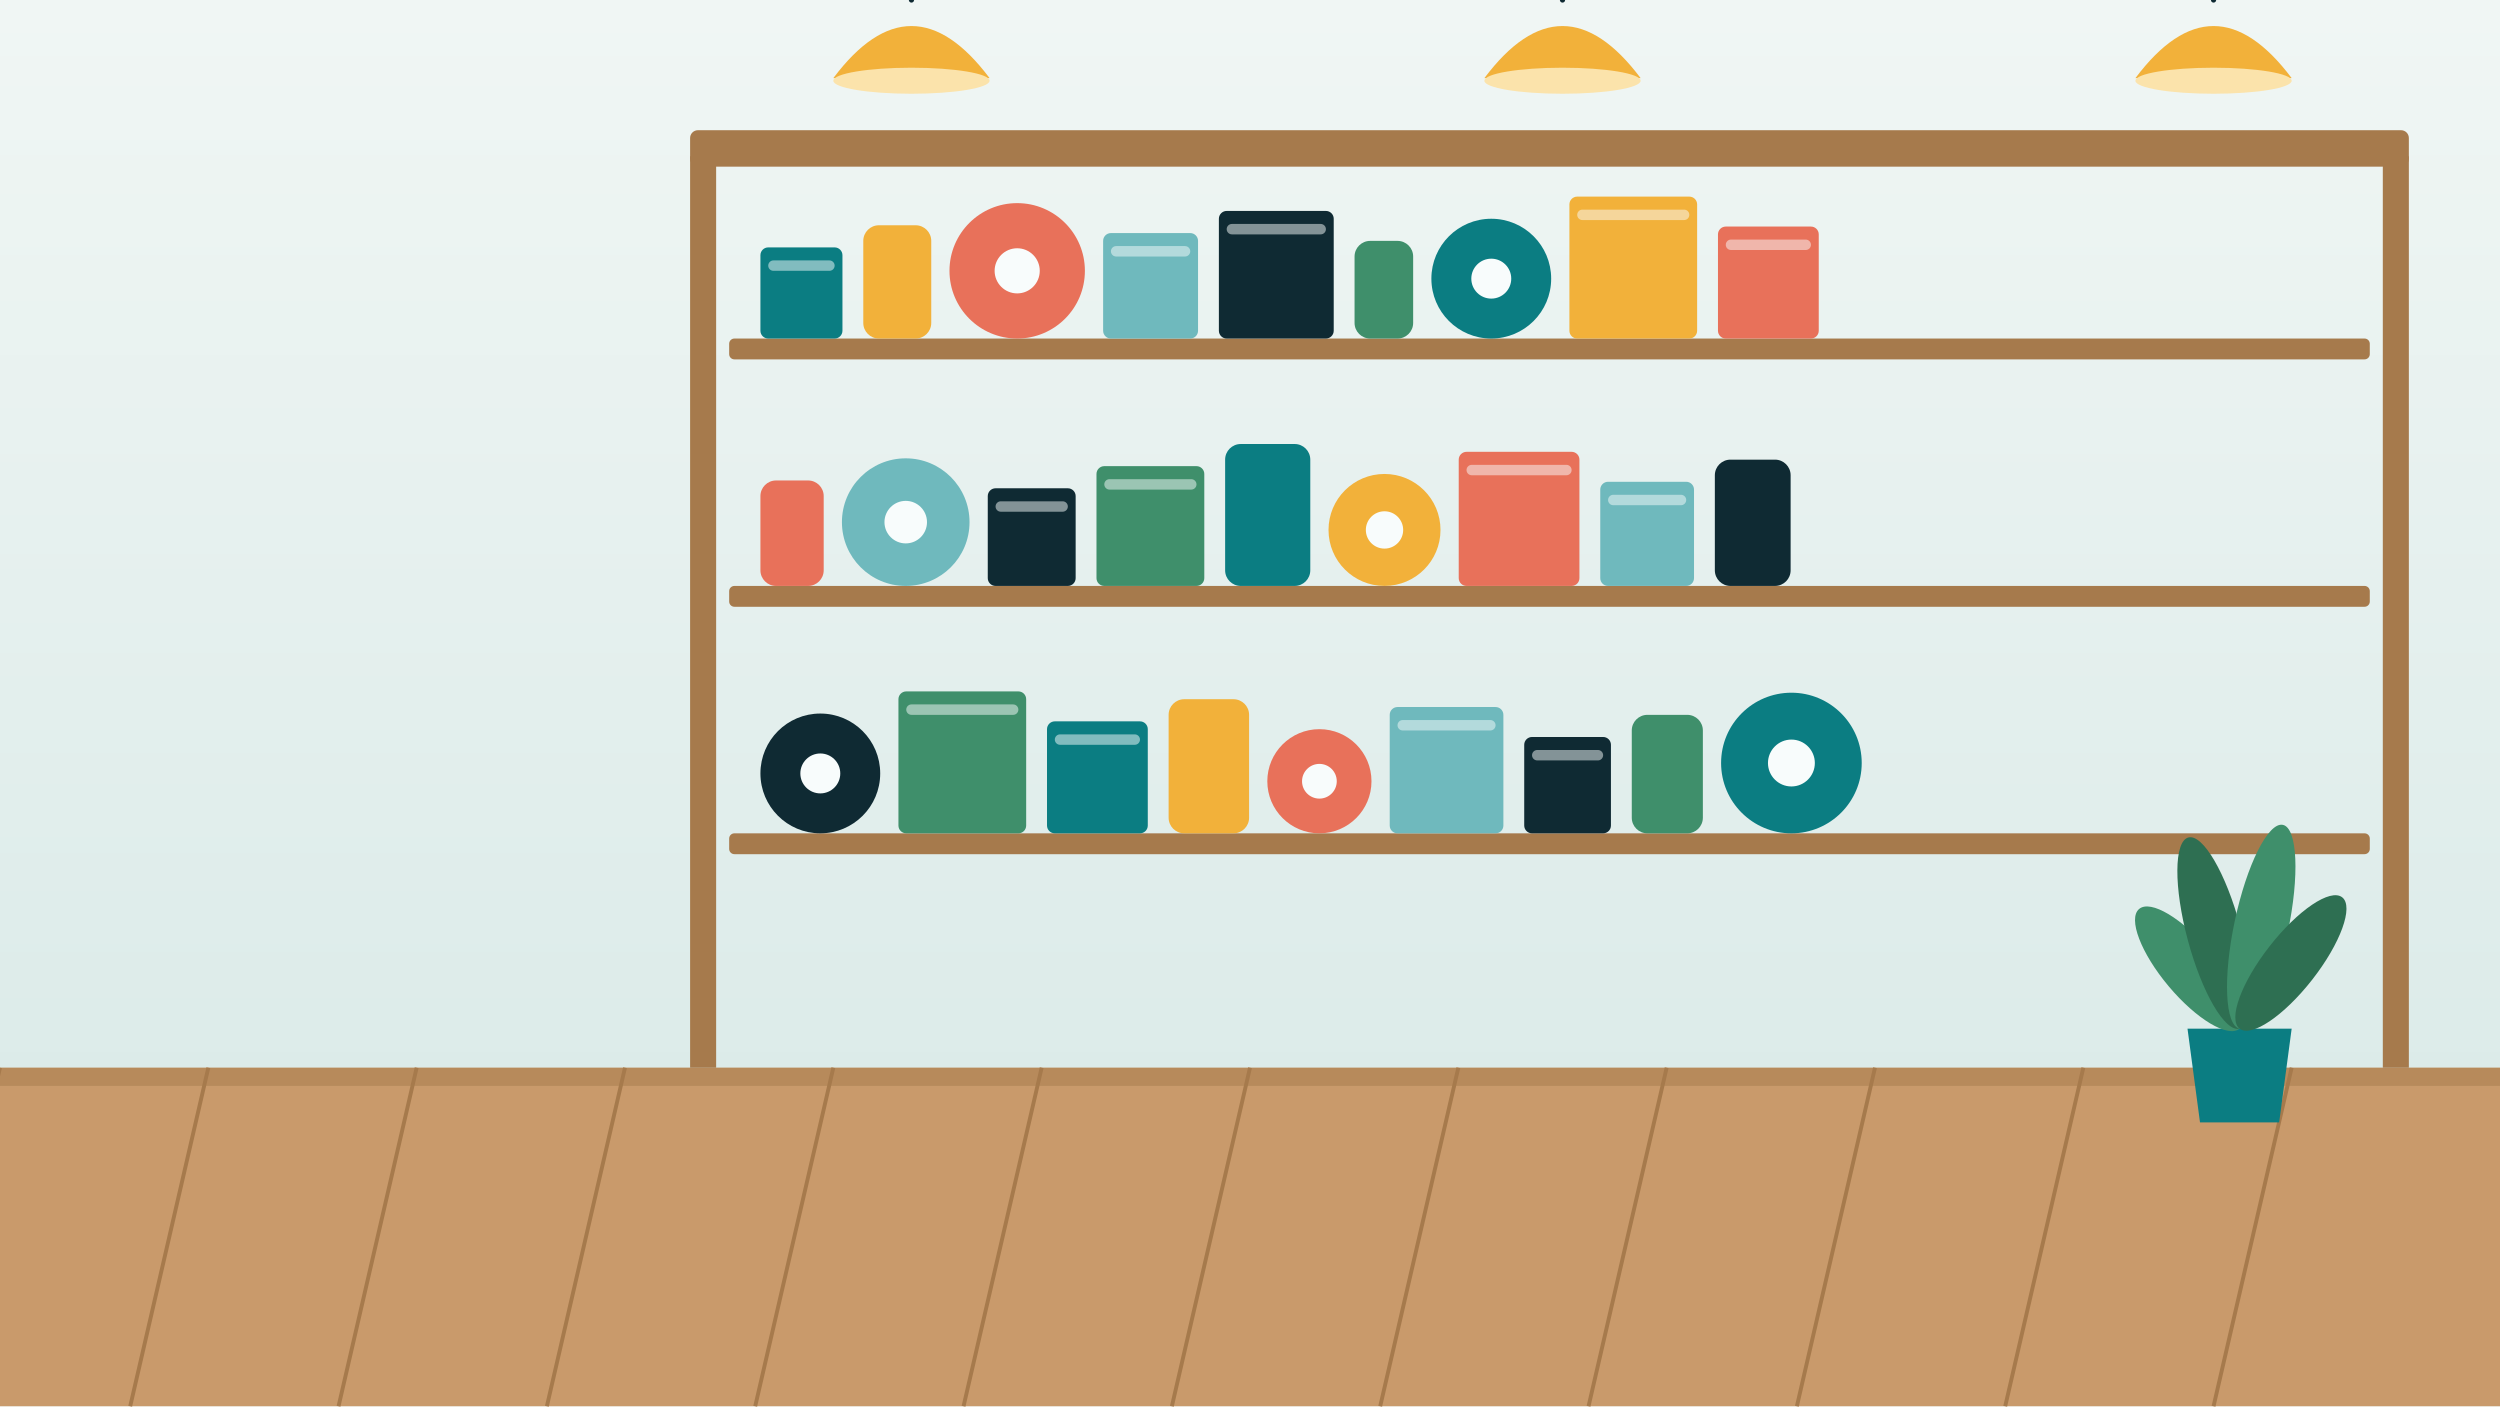
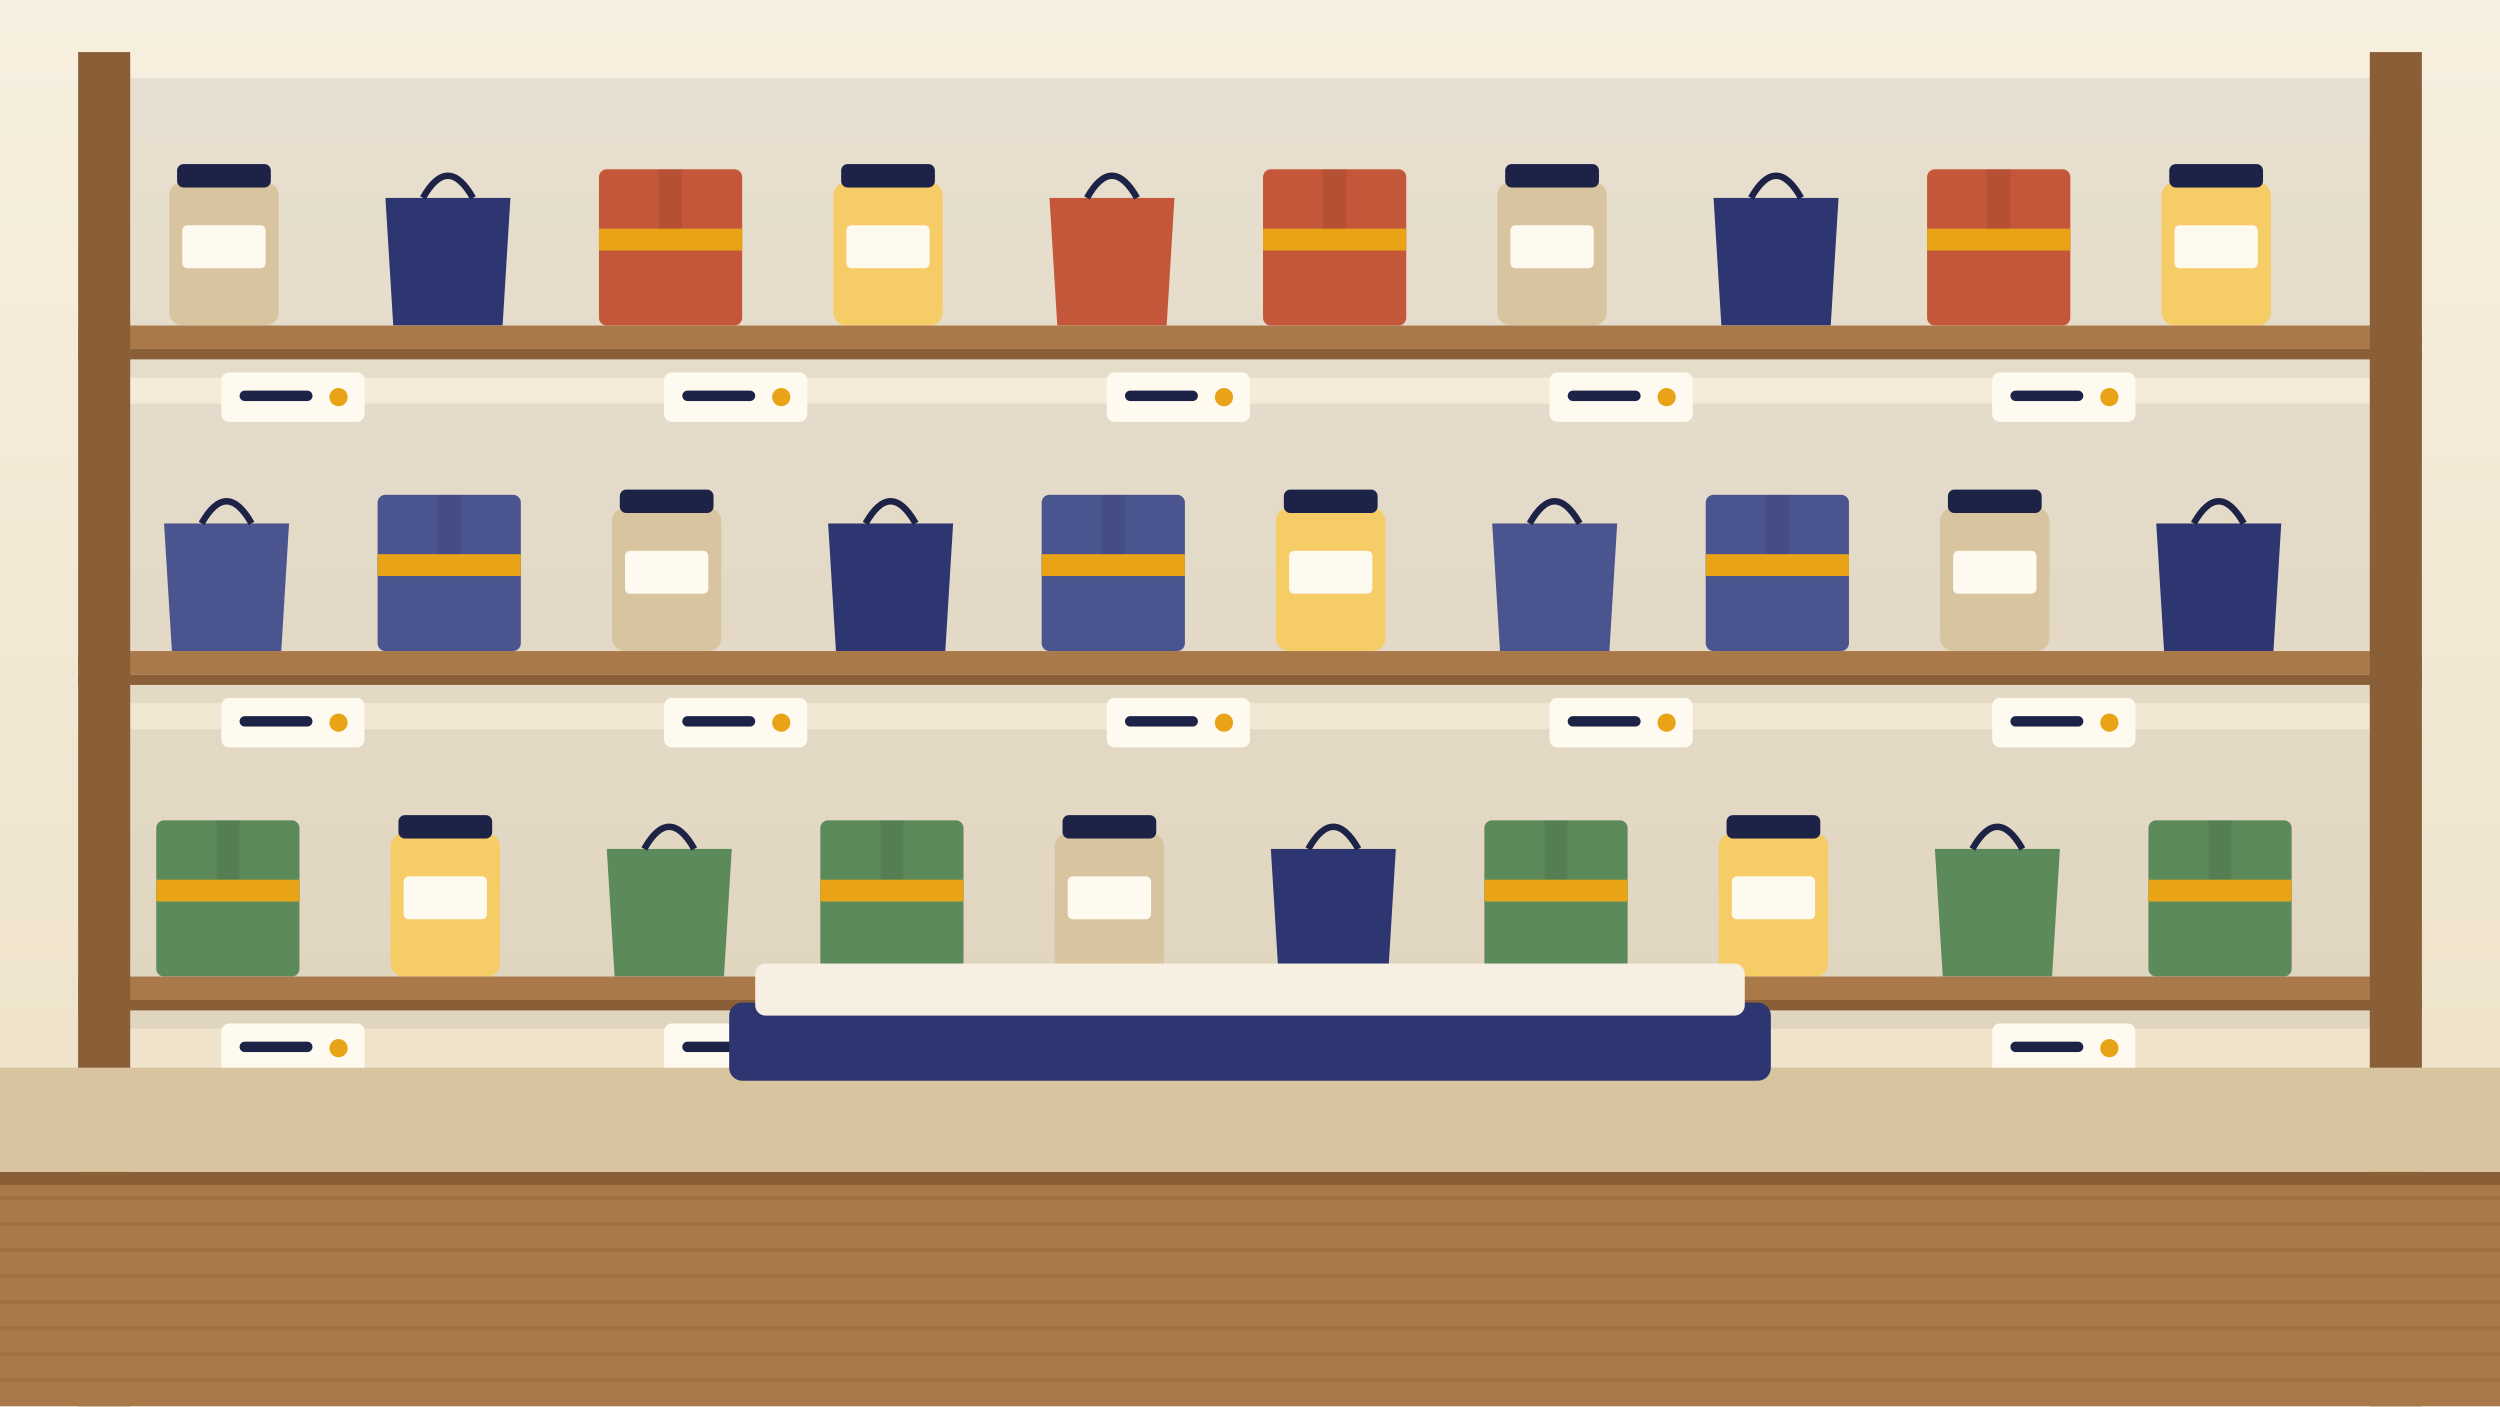
<svg xmlns="http://www.w3.org/2000/svg" viewBox="0 0 1920 1080" width="1920" height="1080">
  <defs>
    <linearGradient id="wall" x1="0" y1="0" x2="0" y2="1">
-       <stop offset="0" stop-color="#f0f6f4" />
-       <stop offset="1" stop-color="#d6e8e6" />
+       <stop offset="0" stop-color="#f7efdf" />
+       <stop offset="1" stop-color="#ecdfc5" />
    </linearGradient>
  </defs>
  <rect x="0" y="0" width="1920" height="1080" rx="0" fill="url(#wall)" />
-   <rect x="0" y="820" width="1920" height="260" rx="0" fill="#c99a6b" />
-   <line x1="0" y1="820" x2="-60" y2="1080" stroke="#a67a4c" stroke-width="3" stroke-linecap="butt" />
-   <line x1="160" y1="820" x2="100" y2="1080" stroke="#a67a4c" stroke-width="3" stroke-linecap="butt" />
-   <line x1="320" y1="820" x2="260" y2="1080" stroke="#a67a4c" stroke-width="3" stroke-linecap="butt" />
-   <line x1="480" y1="820" x2="420" y2="1080" stroke="#a67a4c" stroke-width="3" stroke-linecap="butt" />
-   <line x1="640" y1="820" x2="580" y2="1080" stroke="#a67a4c" stroke-width="3" stroke-linecap="butt" />
-   <line x1="800" y1="820" x2="740" y2="1080" stroke="#a67a4c" stroke-width="3" stroke-linecap="butt" />
-   <line x1="960" y1="820" x2="900" y2="1080" stroke="#a67a4c" stroke-width="3" stroke-linecap="butt" />
-   <line x1="1120" y1="820" x2="1060" y2="1080" stroke="#a67a4c" stroke-width="3" stroke-linecap="butt" />
-   <line x1="1280" y1="820" x2="1220" y2="1080" stroke="#a67a4c" stroke-width="3" stroke-linecap="butt" />
-   <line x1="1440" y1="820" x2="1380" y2="1080" stroke="#a67a4c" stroke-width="3" stroke-linecap="butt" />
-   <line x1="1600" y1="820" x2="1540" y2="1080" stroke="#a67a4c" stroke-width="3" stroke-linecap="butt" />
-   <line x1="1760" y1="820" x2="1700" y2="1080" stroke="#a67a4c" stroke-width="3" stroke-linecap="butt" />
-   <rect x="0" y="820" width="1920" height="14" rx="0" fill="#a67a4c" opacity=".5" />
-   <rect x="560" y="260" width="1260" height="16" rx="4" fill="#a67a4c" />
-   <rect x="584" y="190" width="63.0" height="70" rx="6" fill="#0b7d82" />
-   <rect x="590" y="200" width="51.0" height="8" rx="4" fill="#f8fcfc" opacity=".5" />
-   <rect x="663.0" y="173" width="52.2" height="87" rx="12" fill="#f2b13a" />
-   <ellipse cx="781.2" cy="208.0" rx="52.0" ry="52.0" fill="#e8715a" />
-   <ellipse cx="781.2" cy="208.0" rx="17.333" ry="17.333" fill="#f8fcfc" />
-   <rect x="847.2" y="179" width="72.9" height="81" rx="6" fill="#6fb9bd" />
-   <rect x="853.2" y="189" width="60.9" height="8" rx="4" fill="#f8fcfc" opacity=".5" />
-   <rect x="936.1" y="162" width="88.2" height="98" rx="6" fill="#0f2a33" />
-   <rect x="942.1" y="172" width="76.2" height="8" rx="4" fill="#f8fcfc" opacity=".5" />
-   <rect x="1040.3" y="185" width="45.0" height="75" rx="12" fill="#3f8f6b" />
-   <ellipse cx="1145.3" cy="214.0" rx="46.0" ry="46.0" fill="#0b7d82" />
-   <ellipse cx="1145.3" cy="214.0" rx="15.333" ry="15.333" fill="#f8fcfc" />
-   <rect x="1205.3" y="151" width="98.1" height="109" rx="6" fill="#f2b13a" />
-   <rect x="1211.3" y="161" width="86.1" height="8" rx="4" fill="#f8fcfc" opacity=".5" />
-   <rect x="1319.4" y="174" width="77.4" height="86" rx="6" fill="#e8715a" />
-   <rect x="1325.4" y="184" width="65.4" height="8" rx="4" fill="#f8fcfc" opacity=".5" />
-   <rect x="560" y="450" width="1260" height="16" rx="4" fill="#a67a4c" />
-   <rect x="584" y="369" width="48.6" height="81" rx="12" fill="#e8715a" />
-   <ellipse cx="695.6" cy="401.0" rx="49.0" ry="49.0" fill="#6fb9bd" />
-   <ellipse cx="695.6" cy="401.0" rx="16.333" ry="16.333" fill="#f8fcfc" />
-   <rect x="758.6" y="375" width="67.5" height="75" rx="6" fill="#0f2a33" />
-   <rect x="764.6" y="385" width="55.5" height="8" rx="4" fill="#f8fcfc" opacity=".5" />
-   <rect x="842.1" y="358" width="82.8" height="92" rx="6" fill="#3f8f6b" />
-   <rect x="848.1" y="368" width="70.8" height="8" rx="4" fill="#f8fcfc" opacity=".5" />
-   <rect x="940.9" y="341" width="65.4" height="109" rx="12" fill="#0b7d82" />
-   <ellipse cx="1063.3" cy="407.0" rx="43.0" ry="43.0" fill="#f2b13a" />
-   <ellipse cx="1063.3" cy="407.0" rx="14.333" ry="14.333" fill="#f8fcfc" />
-   <rect x="1120.3" y="347" width="92.7" height="103" rx="6" fill="#e8715a" />
-   <rect x="1126.3" y="357" width="80.7" height="8" rx="4" fill="#f8fcfc" opacity=".5" />
-   <rect x="1229.0" y="370" width="72.0" height="80" rx="6" fill="#6fb9bd" />
-   <rect x="1235.0" y="380" width="60.0" height="8" rx="4" fill="#f8fcfc" opacity=".5" />
-   <rect x="1317.0" y="353" width="58.2" height="97" rx="12" fill="#0f2a33" />
-   <rect x="560" y="640" width="1260" height="16" rx="4" fill="#a67a4c" />
-   <ellipse cx="630.0" cy="594.0" rx="46.0" ry="46.0" fill="#0f2a33" />
-   <ellipse cx="630.0" cy="594.0" rx="15.333" ry="15.333" fill="#f8fcfc" />
-   <rect x="690" y="531" width="98.1" height="109" rx="6" fill="#3f8f6b" />
-   <rect x="696" y="541" width="86.1" height="8" rx="4" fill="#f8fcfc" opacity=".5" />
-   <rect x="804.1" y="554" width="77.4" height="86" rx="6" fill="#0b7d82" />
-   <rect x="810.1" y="564" width="65.4" height="8" rx="4" fill="#f8fcfc" opacity=".5" />
-   <rect x="897.5" y="537" width="61.8" height="103" rx="12" fill="#f2b13a" />
-   <ellipse cx="1013.3" cy="600.0" rx="40.0" ry="40.0" fill="#e8715a" />
-   <ellipse cx="1013.3" cy="600.0" rx="13.333" ry="13.333" fill="#f8fcfc" />
-   <rect x="1067.3" y="543" width="87.3" height="97" rx="6" fill="#6fb9bd" />
-   <rect x="1073.3" y="553" width="75.3" height="8" rx="4" fill="#f8fcfc" opacity=".5" />
-   <rect x="1170.6" y="566" width="66.6" height="74" rx="6" fill="#0f2a33" />
-   <rect x="1176.6" y="576" width="54.6" height="8" rx="4" fill="#f8fcfc" opacity=".5" />
-   <rect x="1253.2" y="549" width="54.6" height="91" rx="12" fill="#3f8f6b" />
-   <ellipse cx="1375.8" cy="586.0" rx="54.0" ry="54.0" fill="#0b7d82" />
-   <ellipse cx="1375.8" cy="586.0" rx="18.0" ry="18.0" fill="#f8fcfc" />
-   <rect x="530" y="120" width="20" height="700" rx="0" fill="#a67a4c" />
-   <rect x="1830" y="120" width="20" height="700" rx="0" fill="#a67a4c" />
-   <rect x="530" y="100" width="1320" height="28" rx="6" fill="#a67a4c" />
-   <line x1="700" y1="0" x2="700" y2="0" stroke="#0f2a33" stroke-width="4" stroke-linecap="round" />
-   <path d="M640 60 Q700 -20 760 60 Z" fill="#f2b13a" stroke="none" stroke-width="0" />
-   <ellipse cx="700" cy="62" rx="60" ry="10" fill="#fbe3ab" />
-   <line x1="1200" y1="0" x2="1200" y2="0" stroke="#0f2a33" stroke-width="4" stroke-linecap="round" />
-   <path d="M1140 60 Q1200 -20 1260 60 Z" fill="#f2b13a" stroke="none" stroke-width="0" />
-   <ellipse cx="1200" cy="62" rx="60" ry="10" fill="#fbe3ab" />
-   <line x1="1700" y1="0" x2="1700" y2="0" stroke="#0f2a33" stroke-width="4" stroke-linecap="round" />
-   <path d="M1640 60 Q1700 -20 1760 60 Z" fill="#f2b13a" stroke="none" stroke-width="0" />
-   <ellipse cx="1700" cy="62" rx="60" ry="10" fill="#fbe3ab" />
-   <g transform="translate(1720 790) scale(0.8)">
-     <path d="M-50 0 L50 0 L38 90 L-38 90 Z" fill="#0b7d82" stroke="none" stroke-width="0" />
-     <g transform="rotate(-40)">
-       <ellipse cx="0" cy="-75.0" rx="26" ry="75.0" fill="#3f8f6b" />
-     </g>
-     <g transform="rotate(-15)">
-       <ellipse cx="0" cy="-95.0" rx="26" ry="95.0" fill="#2e6f52" />
-     </g>
-     <g transform="rotate(12)">
-       <ellipse cx="0" cy="-100.0" rx="26" ry="100.0" fill="#3f8f6b" />
-     </g>
-     <g transform="rotate(38)">
-       <ellipse cx="0" cy="-80.0" rx="26" ry="80.0" fill="#2e6f52" />
-     </g>
-   </g>
+   <rect x="0" y="0" width="1920" height="1080" rx="0" fill="none" />
+   <rect x="80" y="60" width="1760" height="230" rx="0" fill="#00000010" />
+   <rect x="130" y="140" width="84" height="110" rx="10" fill="#d9c4a0" />
+   <rect x="136" y="126" width="72" height="18" rx="5" fill="#1d2347" />
+   <rect x="140" y="173.0" width="64" height="33.0" rx="4" fill="#fffaf0" />
+   <path d="M296 152 L392 152 L386 250 L302 250 Z" fill="#2d3670" />
+   <path d="M324.8 152 Q344.0 118 363.2 152" fill="none" stroke="#1d2347" stroke-width="5" />
+   <rect x="460" y="130" width="110" height="120" rx="6" fill="#c4573a" />
+   <rect x="460" y="175.6" width="110" height="16.8" rx="0" fill="#e8a317" />
+   <rect x="506.2" y="130" width="17.6" height="45.6" rx="0" fill="#00000014" />
+   <rect x="640" y="140" width="84" height="110" rx="10" fill="#f6cc66" />
+   <rect x="646" y="126" width="72" height="18" rx="5" fill="#1d2347" />
+   <rect x="650" y="173.0" width="64" height="33.0" rx="4" fill="#fffaf0" />
+   <path d="M806 152 L902 152 L896 250 L812 250 Z" fill="#c4573a" />
+   <path d="M834.8 152 Q854.0 118 873.2 152" fill="none" stroke="#1d2347" stroke-width="5" />
+   <rect x="970" y="130" width="110" height="120" rx="6" fill="#c4573a" />
+   <rect x="970" y="175.6" width="110" height="16.8" rx="0" fill="#e8a317" />
+   <rect x="1016.2" y="130" width="17.6" height="45.6" rx="0" fill="#00000014" />
+   <rect x="1150" y="140" width="84" height="110" rx="10" fill="#d9c4a0" />
+   <rect x="1156" y="126" width="72" height="18" rx="5" fill="#1d2347" />
+   <rect x="1160" y="173.0" width="64" height="33.0" rx="4" fill="#fffaf0" />
+   <path d="M1316 152 L1412 152 L1406 250 L1322 250 Z" fill="#2d3670" />
+   <path d="M1344.8 152 Q1364.0 118 1383.2 152" fill="none" stroke="#1d2347" stroke-width="5" />
+   <rect x="1480" y="130" width="110" height="120" rx="6" fill="#c4573a" />
+   <rect x="1480" y="175.6" width="110" height="16.8" rx="0" fill="#e8a317" />
+   <rect x="1526.2" y="130" width="17.6" height="45.6" rx="0" fill="#00000014" />
+   <rect x="1660" y="140" width="84" height="110" rx="10" fill="#f6cc66" />
+   <rect x="1666" y="126" width="72" height="18" rx="5" fill="#1d2347" />
+   <rect x="1670" y="173.0" width="64" height="33.0" rx="4" fill="#fffaf0" />
+   <rect x="60" y="250" width="1800" height="18" rx="5" fill="#a9794a" />
+   <rect x="60" y="268" width="1800" height="8" rx="0" fill="#8a5f38" />
+   <rect x="80" y="310" width="1760" height="230" rx="0" fill="#00000010" />
+   <path d="M126 402 L222 402 L216 500 L132 500 Z" fill="#4a548f" />
+   <path d="M154.8 402 Q174.0 368 193.2 402" fill="none" stroke="#1d2347" stroke-width="5" />
+   <rect x="290" y="380" width="110" height="120" rx="6" fill="#4a548f" />
+   <rect x="290" y="425.6" width="110" height="16.8" rx="0" fill="#e8a317" />
+   <rect x="336.2" y="380" width="17.6" height="45.6" rx="0" fill="#00000014" />
+   <rect x="470" y="390" width="84" height="110" rx="10" fill="#d9c4a0" />
+   <rect x="476" y="376" width="72" height="18" rx="5" fill="#1d2347" />
+   <rect x="480" y="423.0" width="64" height="33.0" rx="4" fill="#fffaf0" />
+   <path d="M636 402 L732 402 L726 500 L642 500 Z" fill="#2d3670" />
+   <path d="M664.8 402 Q684.0 368 703.2 402" fill="none" stroke="#1d2347" stroke-width="5" />
+   <rect x="800" y="380" width="110" height="120" rx="6" fill="#4a548f" />
+   <rect x="800" y="425.6" width="110" height="16.8" rx="0" fill="#e8a317" />
+   <rect x="846.2" y="380" width="17.6" height="45.6" rx="0" fill="#00000014" />
+   <rect x="980" y="390" width="84" height="110" rx="10" fill="#f6cc66" />
+   <rect x="986" y="376" width="72" height="18" rx="5" fill="#1d2347" />
+   <rect x="990" y="423.0" width="64" height="33.0" rx="4" fill="#fffaf0" />
+   <path d="M1146 402 L1242 402 L1236 500 L1152 500 Z" fill="#4a548f" />
+   <path d="M1174.8 402 Q1194.0 368 1213.2 402" fill="none" stroke="#1d2347" stroke-width="5" />
+   <rect x="1310" y="380" width="110" height="120" rx="6" fill="#4a548f" />
+   <rect x="1310" y="425.6" width="110" height="16.8" rx="0" fill="#e8a317" />
+   <rect x="1356.2" y="380" width="17.6" height="45.6" rx="0" fill="#00000014" />
+   <rect x="1490" y="390" width="84" height="110" rx="10" fill="#d9c4a0" />
+   <rect x="1496" y="376" width="72" height="18" rx="5" fill="#1d2347" />
+   <rect x="1500" y="423.0" width="64" height="33.0" rx="4" fill="#fffaf0" />
+   <path d="M1656 402 L1752 402 L1746 500 L1662 500 Z" fill="#2d3670" />
+   <path d="M1684.8 402 Q1704.0 368 1723.2 402" fill="none" stroke="#1d2347" stroke-width="5" />
+   <rect x="60" y="500" width="1800" height="18" rx="5" fill="#a9794a" />
+   <rect x="60" y="518" width="1800" height="8" rx="0" fill="#8a5f38" />
+   <rect x="80" y="560" width="1760" height="230" rx="0" fill="#00000010" />
+   <rect x="120" y="630" width="110" height="120" rx="6" fill="#5c8a5a" />
+   <rect x="120" y="675.6" width="110" height="16.8" rx="0" fill="#e8a317" />
+   <rect x="166.2" y="630" width="17.6" height="45.6" rx="0" fill="#00000014" />
+   <rect x="300" y="640" width="84" height="110" rx="10" fill="#f6cc66" />
+   <rect x="306" y="626" width="72" height="18" rx="5" fill="#1d2347" />
+   <rect x="310" y="673.0" width="64" height="33.0" rx="4" fill="#fffaf0" />
+   <path d="M466 652 L562 652 L556 750 L472 750 Z" fill="#5c8a5a" />
+   <path d="M494.8 652 Q514.0 618 533.2 652" fill="none" stroke="#1d2347" stroke-width="5" />
+   <rect x="630" y="630" width="110" height="120" rx="6" fill="#5c8a5a" />
+   <rect x="630" y="675.6" width="110" height="16.8" rx="0" fill="#e8a317" />
+   <rect x="676.2" y="630" width="17.6" height="45.6" rx="0" fill="#00000014" />
+   <rect x="810" y="640" width="84" height="110" rx="10" fill="#d9c4a0" />
+   <rect x="816" y="626" width="72" height="18" rx="5" fill="#1d2347" />
+   <rect x="820" y="673.0" width="64" height="33.0" rx="4" fill="#fffaf0" />
+   <path d="M976 652 L1072 652 L1066 750 L982 750 Z" fill="#2d3670" />
+   <path d="M1004.8 652 Q1024.0 618 1043.2 652" fill="none" stroke="#1d2347" stroke-width="5" />
+   <rect x="1140" y="630" width="110" height="120" rx="6" fill="#5c8a5a" />
+   <rect x="1140" y="675.6" width="110" height="16.8" rx="0" fill="#e8a317" />
+   <rect x="1186.2" y="630" width="17.6" height="45.6" rx="0" fill="#00000014" />
+   <rect x="1320" y="640" width="84" height="110" rx="10" fill="#f6cc66" />
+   <rect x="1326" y="626" width="72" height="18" rx="5" fill="#1d2347" />
+   <rect x="1330" y="673.0" width="64" height="33.0" rx="4" fill="#fffaf0" />
+   <path d="M1486 652 L1582 652 L1576 750 L1492 750 Z" fill="#5c8a5a" />
+   <path d="M1514.8 652 Q1534.0 618 1553.2 652" fill="none" stroke="#1d2347" stroke-width="5" />
+   <rect x="1650" y="630" width="110" height="120" rx="6" fill="#5c8a5a" />
+   <rect x="1650" y="675.6" width="110" height="16.8" rx="0" fill="#e8a317" />
+   <rect x="1696.2" y="630" width="17.6" height="45.6" rx="0" fill="#00000014" />
+   <rect x="60" y="750" width="1800" height="18" rx="5" fill="#a9794a" />
+   <rect x="60" y="768" width="1800" height="8" rx="0" fill="#8a5f38" />
+   <rect x="60" y="40" width="40" height="1040" rx="0" fill="#8a5f38" />
+   <rect x="1820" y="40" width="40" height="1040" rx="0" fill="#8a5f38" />
+   <rect x="170" y="286" width="110" height="38" rx="6" fill="#fffaf0" />
+   <rect x="184" y="300" width="56" height="8" rx="4" fill="#1d2347" />
+   <circle cx="260" cy="305" r="7" fill="#e8a317" />
+   <rect x="170" y="536" width="110" height="38" rx="6" fill="#fffaf0" />
+   <rect x="184" y="550" width="56" height="8" rx="4" fill="#1d2347" />
+   <circle cx="260" cy="555" r="7" fill="#e8a317" />
+   <rect x="170" y="786" width="110" height="38" rx="6" fill="#fffaf0" />
+   <rect x="184" y="800" width="56" height="8" rx="4" fill="#1d2347" />
+   <circle cx="260" cy="805" r="7" fill="#e8a317" />
+   <rect x="510" y="286" width="110" height="38" rx="6" fill="#fffaf0" />
+   <rect x="524" y="300" width="56" height="8" rx="4" fill="#1d2347" />
+   <circle cx="600" cy="305" r="7" fill="#e8a317" />
+   <rect x="510" y="536" width="110" height="38" rx="6" fill="#fffaf0" />
+   <rect x="524" y="550" width="56" height="8" rx="4" fill="#1d2347" />
+   <circle cx="600" cy="555" r="7" fill="#e8a317" />
+   <rect x="510" y="786" width="110" height="38" rx="6" fill="#fffaf0" />
+   <rect x="524" y="800" width="56" height="8" rx="4" fill="#1d2347" />
+   <circle cx="600" cy="805" r="7" fill="#e8a317" />
+   <rect x="850" y="286" width="110" height="38" rx="6" fill="#fffaf0" />
+   <rect x="864" y="300" width="56" height="8" rx="4" fill="#1d2347" />
+   <circle cx="940" cy="305" r="7" fill="#e8a317" />
+   <rect x="850" y="536" width="110" height="38" rx="6" fill="#fffaf0" />
+   <rect x="864" y="550" width="56" height="8" rx="4" fill="#1d2347" />
+   <circle cx="940" cy="555" r="7" fill="#e8a317" />
+   <rect x="850" y="786" width="110" height="38" rx="6" fill="#fffaf0" />
+   <rect x="864" y="800" width="56" height="8" rx="4" fill="#1d2347" />
+   <circle cx="940" cy="805" r="7" fill="#e8a317" />
+   <rect x="1190" y="286" width="110" height="38" rx="6" fill="#fffaf0" />
+   <rect x="1204" y="300" width="56" height="8" rx="4" fill="#1d2347" />
+   <circle cx="1280" cy="305" r="7" fill="#e8a317" />
+   <rect x="1190" y="536" width="110" height="38" rx="6" fill="#fffaf0" />
+   <rect x="1204" y="550" width="56" height="8" rx="4" fill="#1d2347" />
+   <circle cx="1280" cy="555" r="7" fill="#e8a317" />
+   <rect x="1190" y="786" width="110" height="38" rx="6" fill="#fffaf0" />
+   <rect x="1204" y="800" width="56" height="8" rx="4" fill="#1d2347" />
+   <circle cx="1280" cy="805" r="7" fill="#e8a317" />
+   <rect x="1530" y="286" width="110" height="38" rx="6" fill="#fffaf0" />
+   <rect x="1544" y="300" width="56" height="8" rx="4" fill="#1d2347" />
+   <circle cx="1620" cy="305" r="7" fill="#e8a317" />
+   <rect x="1530" y="536" width="110" height="38" rx="6" fill="#fffaf0" />
+   <rect x="1544" y="550" width="56" height="8" rx="4" fill="#1d2347" />
+   <circle cx="1620" cy="555" r="7" fill="#e8a317" />
+   <rect x="1530" y="786" width="110" height="38" rx="6" fill="#fffaf0" />
+   <rect x="1544" y="800" width="56" height="8" rx="4" fill="#1d2347" />
+   <circle cx="1620" cy="805" r="7" fill="#e8a317" />
+   <rect x="0" y="900" width="1920" height="180" rx="0" fill="#a9794a" />
+   <rect x="0" y="900" width="1920" height="10" rx="0" fill="#8a5f38" />
+   <line x1="0" y1="920.0" x2="1920" y2="920.0" stroke="#8a5f38" stroke-width="3" stroke-linecap="round" opacity=".35" />
+   <line x1="0" y1="940.0" x2="1920" y2="940.0" stroke="#8a5f38" stroke-width="3" stroke-linecap="round" opacity=".35" />
+   <line x1="0" y1="960.0" x2="1920" y2="960.0" stroke="#8a5f38" stroke-width="3" stroke-linecap="round" opacity=".35" />
+   <line x1="0" y1="980.0" x2="1920" y2="980.0" stroke="#8a5f38" stroke-width="3" stroke-linecap="round" opacity=".35" />
+   <line x1="0" y1="1000.0" x2="1920" y2="1000.0" stroke="#8a5f38" stroke-width="3" stroke-linecap="round" opacity=".35" />
+   <line x1="0" y1="1020.0" x2="1920" y2="1020.0" stroke="#8a5f38" stroke-width="3" stroke-linecap="round" opacity=".35" />
+   <line x1="0" y1="1040.0" x2="1920" y2="1040.0" stroke="#8a5f38" stroke-width="3" stroke-linecap="round" opacity=".35" />
+   <line x1="0" y1="1060.0" x2="1920" y2="1060.0" stroke="#8a5f38" stroke-width="3" stroke-linecap="round" opacity=".35" />
+   <rect x="0" y="820" width="1920" height="80" rx="0" fill="#d9c4a0" />
+   <rect x="560" y="770" width="800" height="60" rx="10" fill="#2d3670" />
+   <rect x="580" y="740" width="760" height="40" rx="8" fill="#f6efe2" />
</svg>
